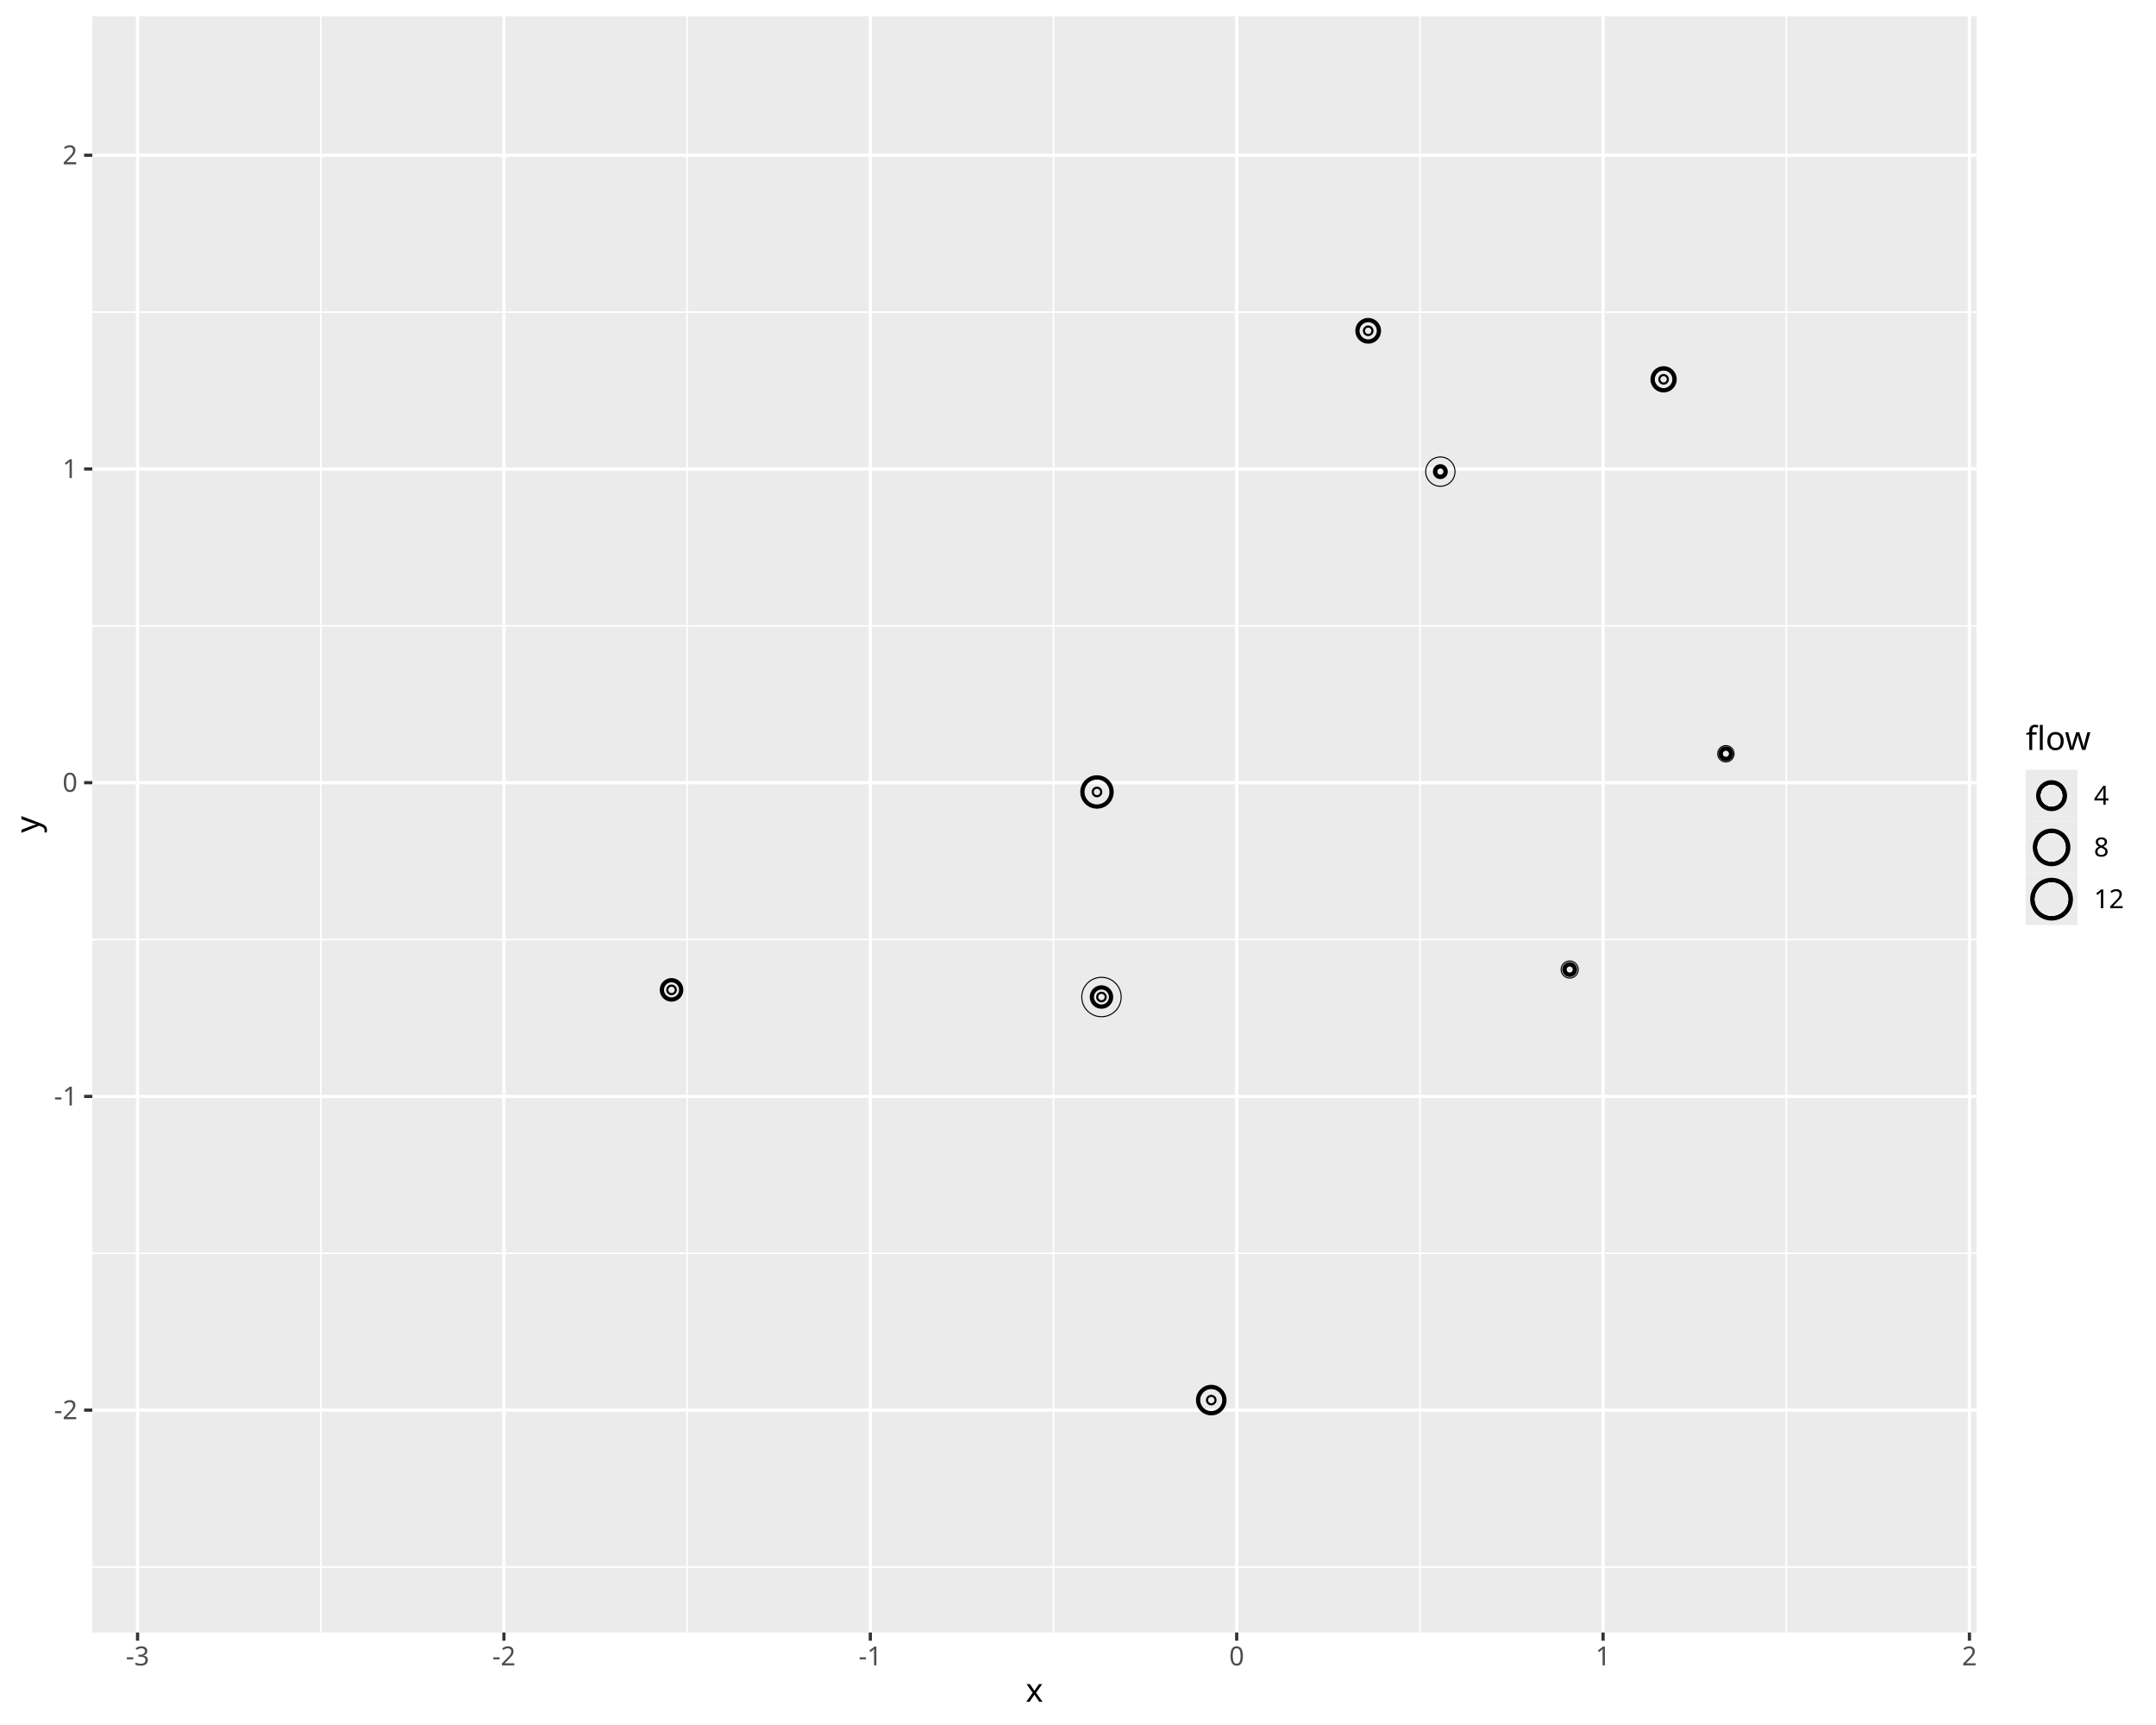
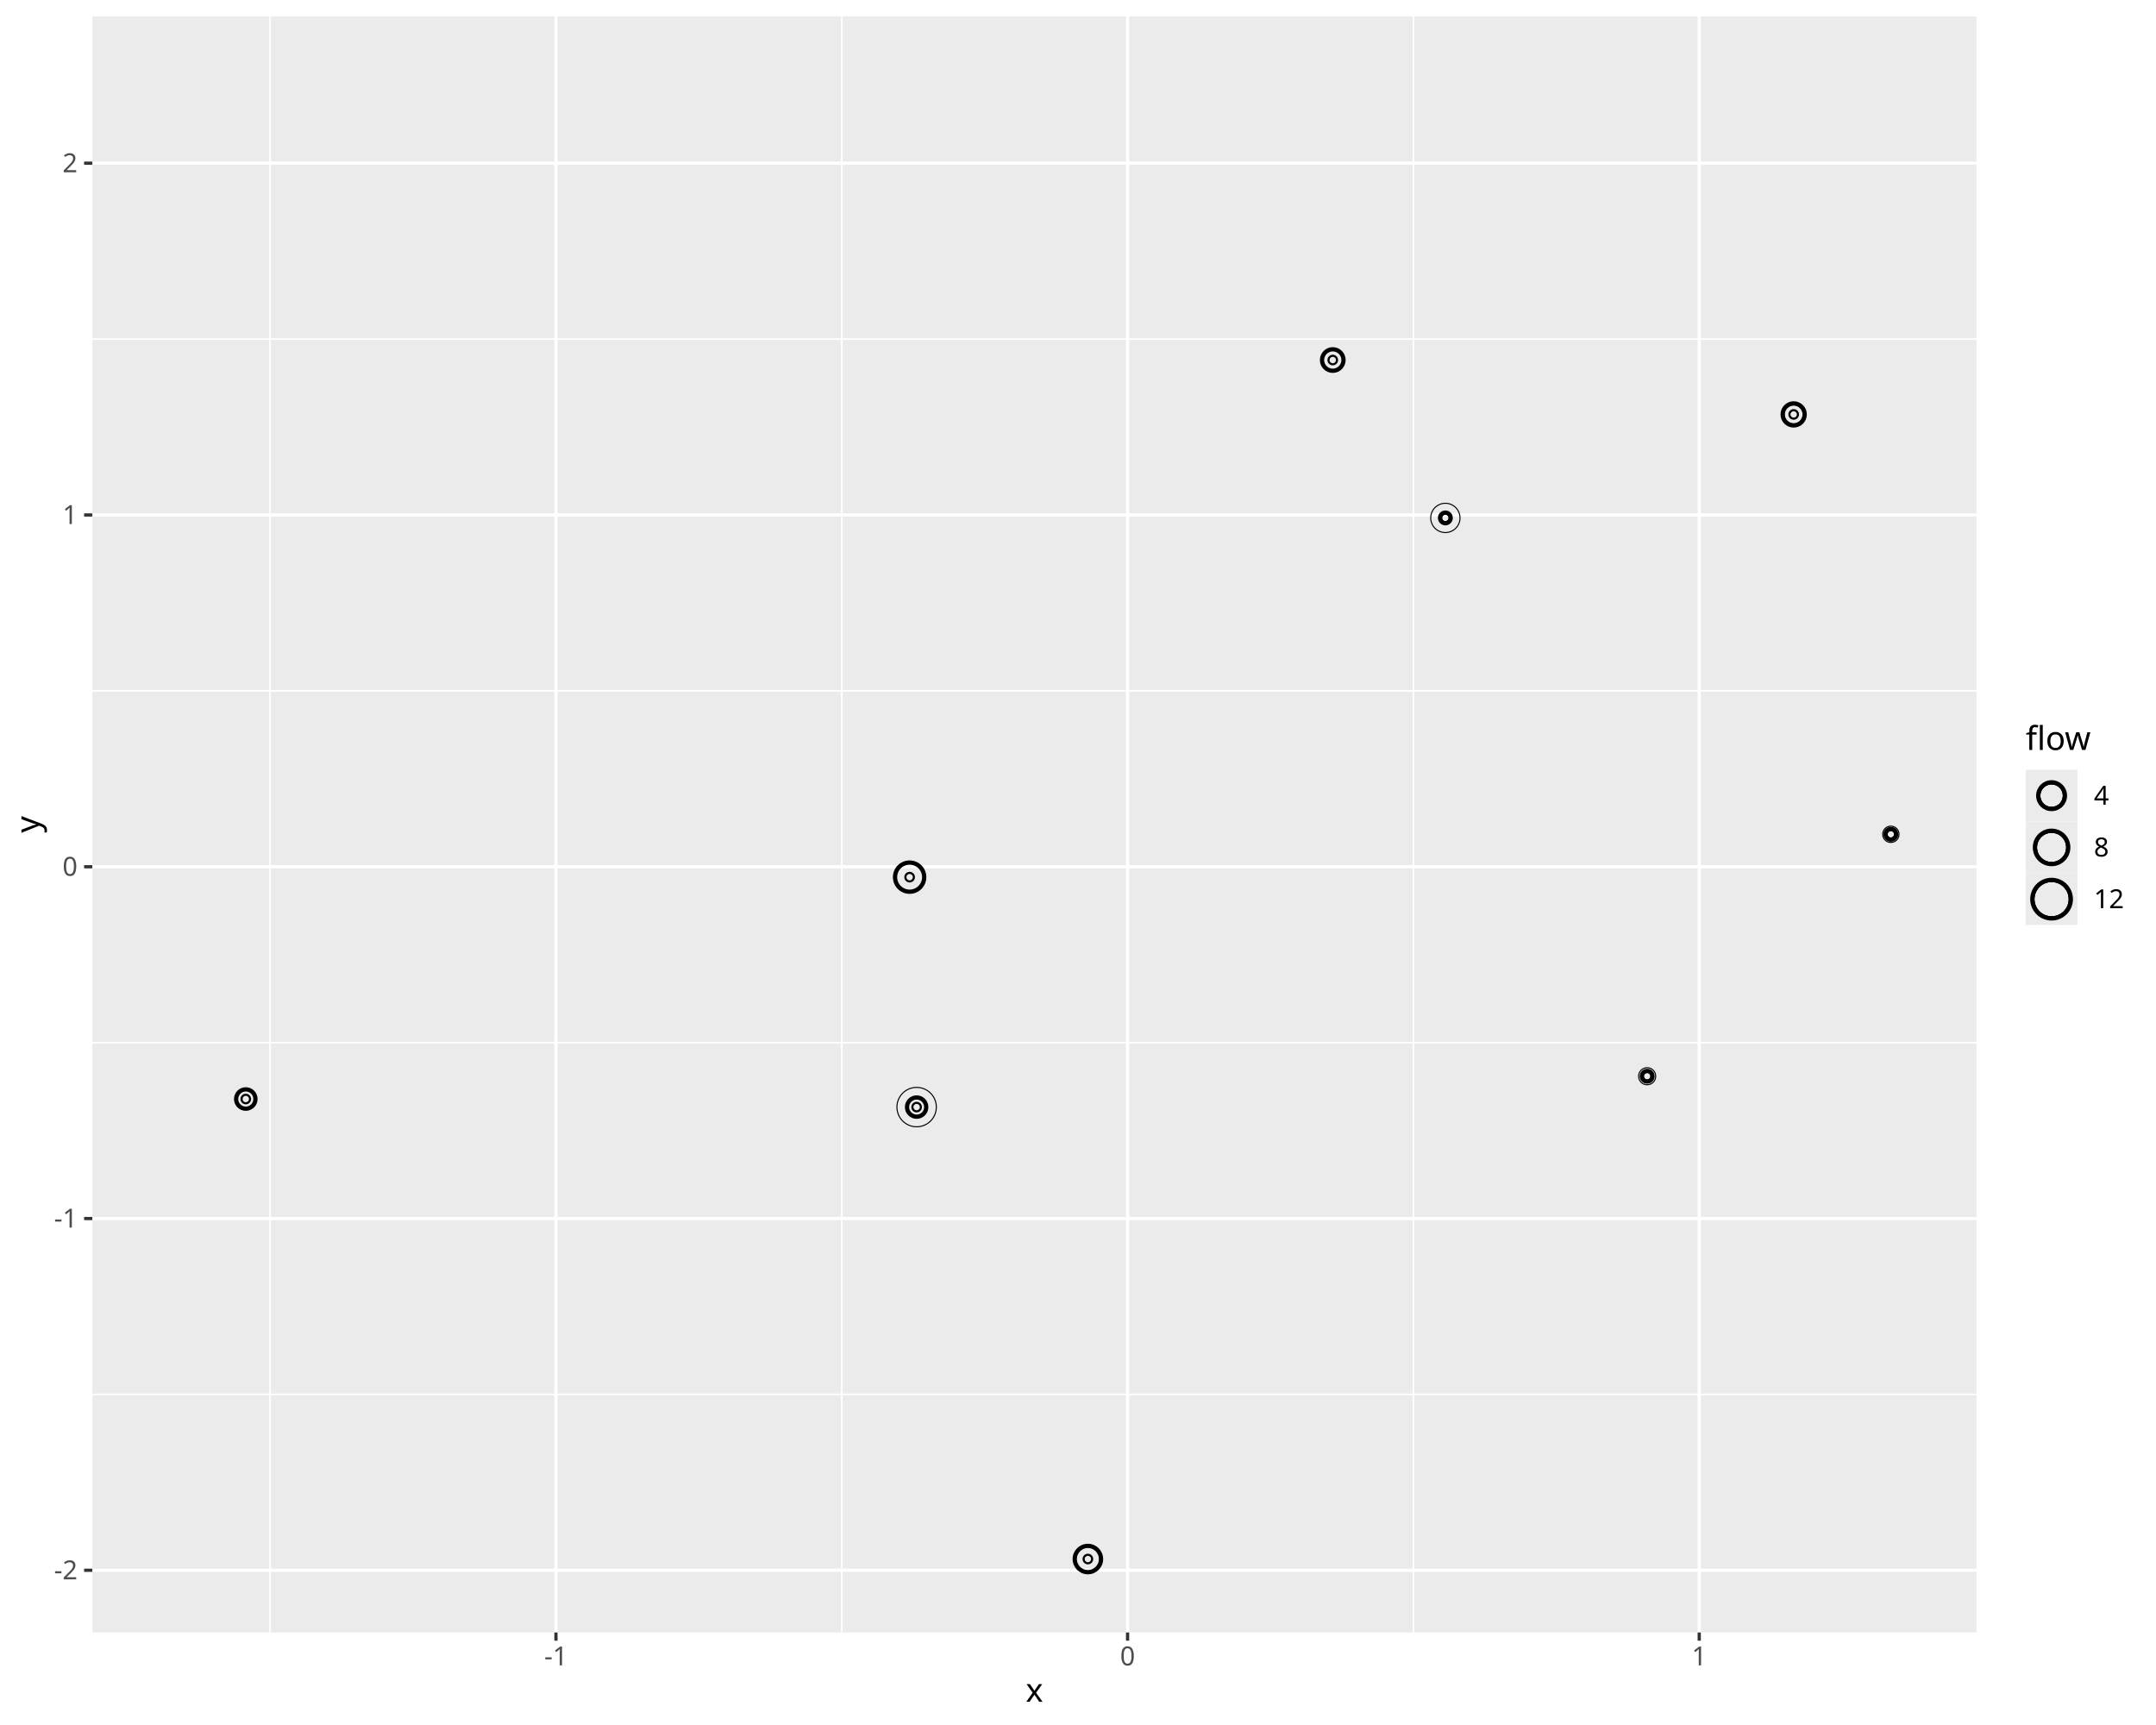
<svg xmlns="http://www.w3.org/2000/svg" class="svglite" data-engine-version="2.0" width="720.00pt" height="576.00pt" viewBox="0 0 720.00 576.00">
  <defs>
    <style type="text/css">
    .svglite line, .svglite polyline, .svglite polygon, .svglite path, .svglite rect, .svglite circle {
      fill: none;
      stroke: #000000;
      stroke-linecap: round;
      stroke-linejoin: round;
      stroke-miterlimit: 10.00;
    }
  </style>
  </defs>
  <rect width="100%" height="100%" style="stroke: none; fill: #FFFFFF;" />
  <defs>
    <clipPath id="cpMC4wMHw3MjAuMDB8MC4wMHw1NzYuMDA=">
      <rect x="0.00" y="0.00" width="720.00" height="576.00" />
    </clipPath>
  </defs>
  <g clip-path="url(#cpMC4wMHw3MjAuMDB8MC4wMHw1NzYuMDA=)">
    <rect x="0.00" y="0.00" width="720.00" height="576.00" style="stroke-width: 1.07; stroke: #FFFFFF; fill: #FFFFFF;" />
  </g>
  <defs>
    <clipPath id="cpMzAuODN8NjYwLjA1fDUuNDh8NTQ1LjEx">
      <rect x="30.83" y="5.48" width="629.22" height="539.63" />
    </clipPath>
  </defs>
  <g clip-path="url(#cpMzAuODN8NjYwLjA1fDUuNDh8NTQ1LjEx)">
    <rect x="30.83" y="5.48" width="629.22" height="539.63" style="stroke-width: 1.07; stroke: none; fill: #EBEBEB;" />
-     <polyline points="30.83,523.24 660.05,523.24 " style="stroke-width: 0.53; stroke: #FFFFFF; stroke-linecap: butt;" />
-     <polyline points="30.83,418.49 660.05,418.49 " style="stroke-width: 0.53; stroke: #FFFFFF; stroke-linecap: butt;" />
-     <polyline points="30.83,313.73 660.05,313.73 " style="stroke-width: 0.53; stroke: #FFFFFF; stroke-linecap: butt;" />
-     <polyline points="30.83,208.98 660.05,208.98 " style="stroke-width: 0.53; stroke: #FFFFFF; stroke-linecap: butt;" />
-     <polyline points="30.83,104.22 660.05,104.22 " style="stroke-width: 0.53; stroke: #FFFFFF; stroke-linecap: butt;" />
-     <polyline points="107.11,545.11 107.11,5.48 " style="stroke-width: 0.53; stroke: #FFFFFF; stroke-linecap: butt;" />
-     <polyline points="229.47,545.11 229.47,5.48 " style="stroke-width: 0.53; stroke: #FFFFFF; stroke-linecap: butt;" />
-     <polyline points="351.82,545.11 351.82,5.48 " style="stroke-width: 0.53; stroke: #FFFFFF; stroke-linecap: butt;" />
-     <polyline points="474.17,545.11 474.17,5.48 " style="stroke-width: 0.53; stroke: #FFFFFF; stroke-linecap: butt;" />
-     <polyline points="596.53,545.11 596.53,5.48 " style="stroke-width: 0.53; stroke: #FFFFFF; stroke-linecap: butt;" />
-     <polyline points="30.83,470.86 660.05,470.86 " style="stroke-width: 1.07; stroke: #FFFFFF; stroke-linecap: butt;" />
-     <polyline points="30.83,366.11 660.05,366.11 " style="stroke-width: 1.07; stroke: #FFFFFF; stroke-linecap: butt;" />
-     <polyline points="30.83,261.35 660.05,261.35 " style="stroke-width: 1.07; stroke: #FFFFFF; stroke-linecap: butt;" />
-     <polyline points="30.83,156.60 660.05,156.60 " style="stroke-width: 1.07; stroke: #FFFFFF; stroke-linecap: butt;" />
-     <polyline points="30.83,51.84 660.05,51.84 " style="stroke-width: 1.07; stroke: #FFFFFF; stroke-linecap: butt;" />
-     <polyline points="45.94,545.11 45.94,5.48 " style="stroke-width: 1.07; stroke: #FFFFFF; stroke-linecap: butt;" />
-     <polyline points="168.29,545.11 168.29,5.48 " style="stroke-width: 1.07; stroke: #FFFFFF; stroke-linecap: butt;" />
-     <polyline points="290.64,545.11 290.64,5.48 " style="stroke-width: 1.07; stroke: #FFFFFF; stroke-linecap: butt;" />
-     <polyline points="413.00,545.11 413.00,5.48 " style="stroke-width: 1.07; stroke: #FFFFFF; stroke-linecap: butt;" />
-     <polyline points="535.35,545.11 535.35,5.48 " style="stroke-width: 1.07; stroke: #FFFFFF; stroke-linecap: butt;" />
-     <polyline points="657.70,545.11 657.70,5.48 " style="stroke-width: 1.07; stroke: #FFFFFF; stroke-linecap: butt;" />
-     <circle cx="224.26" cy="330.53" r="1.42" style="stroke-width: 0.71;" />
-     <circle cx="481.01" cy="157.48" r="1.42" style="stroke-width: 0.71;" />
-     <circle cx="367.84" cy="332.92" r="1.42" style="stroke-width: 0.71;" />
-     <circle cx="366.34" cy="264.45" r="1.42" style="stroke-width: 0.71;" />
-     <circle cx="576.36" cy="251.69" r="1.42" style="stroke-width: 0.71;" />
-     <circle cx="456.91" cy="110.46" r="1.42" style="stroke-width: 0.71;" />
-     <circle cx="404.50" cy="467.51" r="1.42" style="stroke-width: 0.71;" />
-     <circle cx="555.56" cy="126.66" r="1.42" style="stroke-width: 0.71;" />
-     <circle cx="524.20" cy="323.74" r="1.42" style="stroke-width: 0.71;" />
-     <circle cx="224.26" cy="330.53" r="3.23" style="stroke-width: 1.42;" />
-     <circle cx="481.01" cy="157.48" r="1.78" style="stroke-width: 1.42;" />
-     <circle cx="367.84" cy="332.92" r="3.21" style="stroke-width: 1.42;" />
-     <circle cx="366.34" cy="264.45" r="4.87" style="stroke-width: 1.42;" />
-     <circle cx="576.36" cy="251.69" r="1.78" style="stroke-width: 1.42;" />
-     <circle cx="456.91" cy="110.46" r="3.59" style="stroke-width: 1.42;" />
-     <circle cx="404.50" cy="467.51" r="4.39" style="stroke-width: 1.42;" />
-     <circle cx="555.56" cy="126.66" r="3.68" style="stroke-width: 1.42;" />
-     <circle cx="524.20" cy="323.74" r="1.78" style="stroke-width: 1.42;" />
-     <circle cx="224.26" cy="330.53" r="3.28" style="stroke-width: 0.35;" />
-     <circle cx="481.01" cy="157.48" r="4.89" style="stroke-width: 0.35;" />
-     <circle cx="367.84" cy="332.92" r="6.58" style="stroke-width: 0.35;" />
-     <circle cx="366.34" cy="264.45" r="5.25" style="stroke-width: 0.35;" />
-     <circle cx="576.36" cy="251.69" r="2.73" style="stroke-width: 0.35;" />
-     <circle cx="456.91" cy="110.46" r="3.79" style="stroke-width: 0.35;" />
-     <circle cx="404.50" cy="467.51" r="4.02" style="stroke-width: 0.35;" />
-     <circle cx="555.56" cy="126.66" r="3.17" style="stroke-width: 0.35;" />
-     <circle cx="524.20" cy="323.74" r="2.86" style="stroke-width: 0.35;" />
+     <polyline points="30.83,465.61 660.05,465.61 " style="stroke-width: 0.53; stroke: #FFFFFF; stroke-linecap: butt;" />
+     <polyline points="30.83,348.15 660.05,348.15 " style="stroke-width: 0.53; stroke: #FFFFFF; stroke-linecap: butt;" />
+     <polyline points="30.83,230.69 660.05,230.69 " style="stroke-width: 0.53; stroke: #FFFFFF; stroke-linecap: butt;" />
+     <polyline points="30.83,113.22 660.05,113.22 " style="stroke-width: 0.53; stroke: #FFFFFF; stroke-linecap: butt;" />
+     <polyline points="90.20,545.11 90.20,5.48 " style="stroke-width: 0.53; stroke: #FFFFFF; stroke-linecap: butt;" />
+     <polyline points="281.11,545.11 281.11,5.48 " style="stroke-width: 0.53; stroke: #FFFFFF; stroke-linecap: butt;" />
+     <polyline points="472.01,545.11 472.01,5.48 " style="stroke-width: 0.53; stroke: #FFFFFF; stroke-linecap: butt;" />
+     <polyline points="30.83,524.34 660.05,524.34 " style="stroke-width: 1.07; stroke: #FFFFFF; stroke-linecap: butt;" />
+     <polyline points="30.83,406.88 660.05,406.88 " style="stroke-width: 1.07; stroke: #FFFFFF; stroke-linecap: butt;" />
+     <polyline points="30.83,289.42 660.05,289.42 " style="stroke-width: 1.07; stroke: #FFFFFF; stroke-linecap: butt;" />
+     <polyline points="30.83,171.95 660.05,171.95 " style="stroke-width: 1.07; stroke: #FFFFFF; stroke-linecap: butt;" />
+     <polyline points="30.83,54.49 660.05,54.49 " style="stroke-width: 1.07; stroke: #FFFFFF; stroke-linecap: butt;" />
+     <polyline points="185.66,545.11 185.66,5.48 " style="stroke-width: 1.07; stroke: #FFFFFF; stroke-linecap: butt;" />
+     <polyline points="376.56,545.11 376.56,5.48 " style="stroke-width: 1.07; stroke: #FFFFFF; stroke-linecap: butt;" />
+     <polyline points="567.46,545.11 567.46,5.48 " style="stroke-width: 1.07; stroke: #FFFFFF; stroke-linecap: butt;" />
+     <circle cx="82.08" cy="366.98" r="1.42" style="stroke-width: 0.71;" />
+     <circle cx="482.68" cy="172.94" r="1.42" style="stroke-width: 0.71;" />
+     <circle cx="306.11" cy="369.67" r="1.42" style="stroke-width: 0.71;" />
+     <circle cx="303.77" cy="292.89" r="1.42" style="stroke-width: 0.71;" />
+     <circle cx="631.45" cy="278.58" r="1.42" style="stroke-width: 0.71;" />
+     <circle cx="445.08" cy="120.22" r="1.42" style="stroke-width: 0.71;" />
+     <circle cx="363.30" cy="520.58" r="1.42" style="stroke-width: 0.71;" />
+     <circle cx="599.00" cy="138.38" r="1.42" style="stroke-width: 0.71;" />
+     <circle cx="550.07" cy="359.37" r="1.42" style="stroke-width: 0.71;" />
+     <circle cx="82.08" cy="366.98" r="3.23" style="stroke-width: 1.42;" />
+     <circle cx="482.68" cy="172.94" r="1.78" style="stroke-width: 1.42;" />
+     <circle cx="306.11" cy="369.67" r="3.21" style="stroke-width: 1.42;" />
+     <circle cx="303.77" cy="292.89" r="4.87" style="stroke-width: 1.42;" />
+     <circle cx="631.45" cy="278.58" r="1.78" style="stroke-width: 1.42;" />
+     <circle cx="445.08" cy="120.22" r="3.59" style="stroke-width: 1.42;" />
+     <circle cx="363.30" cy="520.58" r="4.39" style="stroke-width: 1.42;" />
+     <circle cx="599.00" cy="138.38" r="3.68" style="stroke-width: 1.42;" />
+     <circle cx="550.07" cy="359.37" r="1.78" style="stroke-width: 1.42;" />
+     <circle cx="82.08" cy="366.98" r="3.28" style="stroke-width: 0.35;" />
+     <circle cx="482.68" cy="172.94" r="4.89" style="stroke-width: 0.35;" />
+     <circle cx="306.11" cy="369.67" r="6.58" style="stroke-width: 0.35;" />
+     <circle cx="303.77" cy="292.89" r="5.25" style="stroke-width: 0.35;" />
+     <circle cx="631.45" cy="278.58" r="2.73" style="stroke-width: 0.35;" />
+     <circle cx="445.08" cy="120.22" r="3.79" style="stroke-width: 0.35;" />
+     <circle cx="363.30" cy="520.58" r="4.02" style="stroke-width: 0.35;" />
+     <circle cx="599.00" cy="138.38" r="3.17" style="stroke-width: 0.35;" />
+     <circle cx="550.07" cy="359.37" r="2.86" style="stroke-width: 0.35;" />
  </g>
  <g clip-path="url(#cpMC4wMHw3MjAuMDB8MC4wMHw1NzYuMDA=)">
-     <text x="25.90" y="473.89" text-anchor="end" style="font-size: 8.80px; fill: #4D4D4D; font-family: sans;" textLength="7.82px" lengthAdjust="spacingAndGlyphs">-2</text>
-     <text x="25.90" y="369.14" text-anchor="end" style="font-size: 8.80px; fill: #4D4D4D; font-family: sans;" textLength="7.82px" lengthAdjust="spacingAndGlyphs">-1</text>
-     <text x="25.90" y="264.38" text-anchor="end" style="font-size: 8.80px; fill: #4D4D4D; font-family: sans;" textLength="4.89px" lengthAdjust="spacingAndGlyphs">0</text>
-     <text x="25.90" y="159.63" text-anchor="end" style="font-size: 8.80px; fill: #4D4D4D; font-family: sans;" textLength="4.89px" lengthAdjust="spacingAndGlyphs">1</text>
-     <text x="25.90" y="54.87" text-anchor="end" style="font-size: 8.80px; fill: #4D4D4D; font-family: sans;" textLength="4.89px" lengthAdjust="spacingAndGlyphs">2</text>
-     <polyline points="28.09,470.86 30.83,470.86 " style="stroke-width: 1.07; stroke: #333333; stroke-linecap: butt;" />
-     <polyline points="28.09,366.11 30.83,366.11 " style="stroke-width: 1.07; stroke: #333333; stroke-linecap: butt;" />
-     <polyline points="28.09,261.35 30.83,261.35 " style="stroke-width: 1.07; stroke: #333333; stroke-linecap: butt;" />
-     <polyline points="28.09,156.60 30.83,156.60 " style="stroke-width: 1.07; stroke: #333333; stroke-linecap: butt;" />
-     <polyline points="28.09,51.84 30.83,51.84 " style="stroke-width: 1.07; stroke: #333333; stroke-linecap: butt;" />
-     <polyline points="45.94,547.85 45.94,545.11 " style="stroke-width: 1.07; stroke: #333333; stroke-linecap: butt;" />
-     <polyline points="168.29,547.85 168.29,545.11 " style="stroke-width: 1.07; stroke: #333333; stroke-linecap: butt;" />
-     <polyline points="290.64,547.85 290.64,545.11 " style="stroke-width: 1.07; stroke: #333333; stroke-linecap: butt;" />
-     <polyline points="413.00,547.85 413.00,545.11 " style="stroke-width: 1.07; stroke: #333333; stroke-linecap: butt;" />
-     <polyline points="535.35,547.85 535.35,545.11 " style="stroke-width: 1.07; stroke: #333333; stroke-linecap: butt;" />
-     <polyline points="657.70,547.85 657.70,545.11 " style="stroke-width: 1.07; stroke: #333333; stroke-linecap: butt;" />
-     <text x="45.94" y="556.10" text-anchor="middle" style="font-size: 8.80px; fill: #4D4D4D; font-family: sans;" textLength="7.82px" lengthAdjust="spacingAndGlyphs">-3</text>
-     <text x="168.29" y="556.10" text-anchor="middle" style="font-size: 8.80px; fill: #4D4D4D; font-family: sans;" textLength="7.82px" lengthAdjust="spacingAndGlyphs">-2</text>
-     <text x="290.64" y="556.10" text-anchor="middle" style="font-size: 8.80px; fill: #4D4D4D; font-family: sans;" textLength="7.82px" lengthAdjust="spacingAndGlyphs">-1</text>
-     <text x="413.00" y="556.10" text-anchor="middle" style="font-size: 8.80px; fill: #4D4D4D; font-family: sans;" textLength="4.89px" lengthAdjust="spacingAndGlyphs">0</text>
-     <text x="535.35" y="556.10" text-anchor="middle" style="font-size: 8.80px; fill: #4D4D4D; font-family: sans;" textLength="4.89px" lengthAdjust="spacingAndGlyphs">1</text>
-     <text x="657.70" y="556.10" text-anchor="middle" style="font-size: 8.80px; fill: #4D4D4D; font-family: sans;" textLength="4.89px" lengthAdjust="spacingAndGlyphs">2</text>
+     <text x="25.90" y="527.37" text-anchor="end" style="font-size: 8.80px; fill: #4D4D4D; font-family: sans;" textLength="7.82px" lengthAdjust="spacingAndGlyphs">-2</text>
+     <text x="25.90" y="409.91" text-anchor="end" style="font-size: 8.80px; fill: #4D4D4D; font-family: sans;" textLength="7.82px" lengthAdjust="spacingAndGlyphs">-1</text>
+     <text x="25.90" y="292.44" text-anchor="end" style="font-size: 8.80px; fill: #4D4D4D; font-family: sans;" textLength="4.89px" lengthAdjust="spacingAndGlyphs">0</text>
+     <text x="25.90" y="174.98" text-anchor="end" style="font-size: 8.80px; fill: #4D4D4D; font-family: sans;" textLength="4.89px" lengthAdjust="spacingAndGlyphs">1</text>
+     <text x="25.90" y="57.52" text-anchor="end" style="font-size: 8.80px; fill: #4D4D4D; font-family: sans;" textLength="4.89px" lengthAdjust="spacingAndGlyphs">2</text>
+     <polyline points="28.09,524.34 30.83,524.34 " style="stroke-width: 1.07; stroke: #333333; stroke-linecap: butt;" />
+     <polyline points="28.09,406.88 30.83,406.88 " style="stroke-width: 1.07; stroke: #333333; stroke-linecap: butt;" />
+     <polyline points="28.09,289.42 30.83,289.42 " style="stroke-width: 1.07; stroke: #333333; stroke-linecap: butt;" />
+     <polyline points="28.09,171.95 30.83,171.95 " style="stroke-width: 1.07; stroke: #333333; stroke-linecap: butt;" />
+     <polyline points="28.09,54.49 30.83,54.49 " style="stroke-width: 1.07; stroke: #333333; stroke-linecap: butt;" />
+     <polyline points="185.66,547.85 185.66,545.11 " style="stroke-width: 1.07; stroke: #333333; stroke-linecap: butt;" />
+     <polyline points="376.56,547.85 376.56,545.11 " style="stroke-width: 1.07; stroke: #333333; stroke-linecap: butt;" />
+     <polyline points="567.46,547.85 567.46,545.11 " style="stroke-width: 1.07; stroke: #333333; stroke-linecap: butt;" />
+     <text x="185.66" y="556.10" text-anchor="middle" style="font-size: 8.80px; fill: #4D4D4D; font-family: sans;" textLength="7.82px" lengthAdjust="spacingAndGlyphs">-1</text>
+     <text x="376.56" y="556.10" text-anchor="middle" style="font-size: 8.80px; fill: #4D4D4D; font-family: sans;" textLength="4.89px" lengthAdjust="spacingAndGlyphs">0</text>
+     <text x="567.46" y="556.10" text-anchor="middle" style="font-size: 8.80px; fill: #4D4D4D; font-family: sans;" textLength="4.89px" lengthAdjust="spacingAndGlyphs">1</text>
    <text x="345.44" y="568.24" text-anchor="middle" style="font-size: 11.00px; font-family: sans;" textLength="5.50px" lengthAdjust="spacingAndGlyphs">x</text>
    <text transform="translate(13.05,275.30) rotate(-90)" text-anchor="middle" style="font-size: 11.00px; font-family: sans;" textLength="5.50px" lengthAdjust="spacingAndGlyphs">y</text>
    <rect x="671.01" y="236.23" width="43.51" height="78.13" style="stroke-width: 1.07; stroke: none; fill: #FFFFFF;" />
    <text x="676.49" y="250.42" style="font-size: 11.00px; font-family: sans;" textLength="19.56px" lengthAdjust="spacingAndGlyphs">flow</text>
    <rect x="676.49" y="257.04" width="17.28" height="17.28" style="stroke-width: 1.07; stroke: none; fill: #EBEBEB;" />
    <circle cx="685.13" cy="265.68" r="4.11" style="stroke-width: 0.71;" />
    <circle cx="685.13" cy="265.68" r="4.46" style="stroke-width: 1.42;" />
    <circle cx="685.13" cy="265.68" r="3.93" style="stroke-width: 0.35;" />
    <rect x="676.49" y="274.32" width="17.28" height="17.28" style="stroke-width: 1.07; stroke: none; fill: #EBEBEB;" />
    <circle cx="685.13" cy="282.96" r="5.22" style="stroke-width: 0.71;" />
    <circle cx="685.13" cy="282.96" r="5.57" style="stroke-width: 1.42;" />
    <circle cx="685.13" cy="282.96" r="5.04" style="stroke-width: 0.35;" />
    <rect x="676.49" y="291.60" width="17.28" height="17.28" style="stroke-width: 1.07; stroke: none; fill: #EBEBEB;" />
    <circle cx="685.13" cy="300.24" r="6.07" style="stroke-width: 0.71;" />
    <circle cx="685.13" cy="300.24" r="6.43" style="stroke-width: 1.42;" />
    <circle cx="685.13" cy="300.24" r="5.89" style="stroke-width: 0.35;" />
    <text x="699.25" y="268.71" style="font-size: 8.80px; font-family: sans;" textLength="4.89px" lengthAdjust="spacingAndGlyphs">4</text>
    <text x="699.25" y="285.99" style="font-size: 8.80px; font-family: sans;" textLength="4.89px" lengthAdjust="spacingAndGlyphs">8</text>
    <text x="699.25" y="303.27" style="font-size: 8.80px; font-family: sans;" textLength="9.79px" lengthAdjust="spacingAndGlyphs">12</text>
  </g>
</svg>
